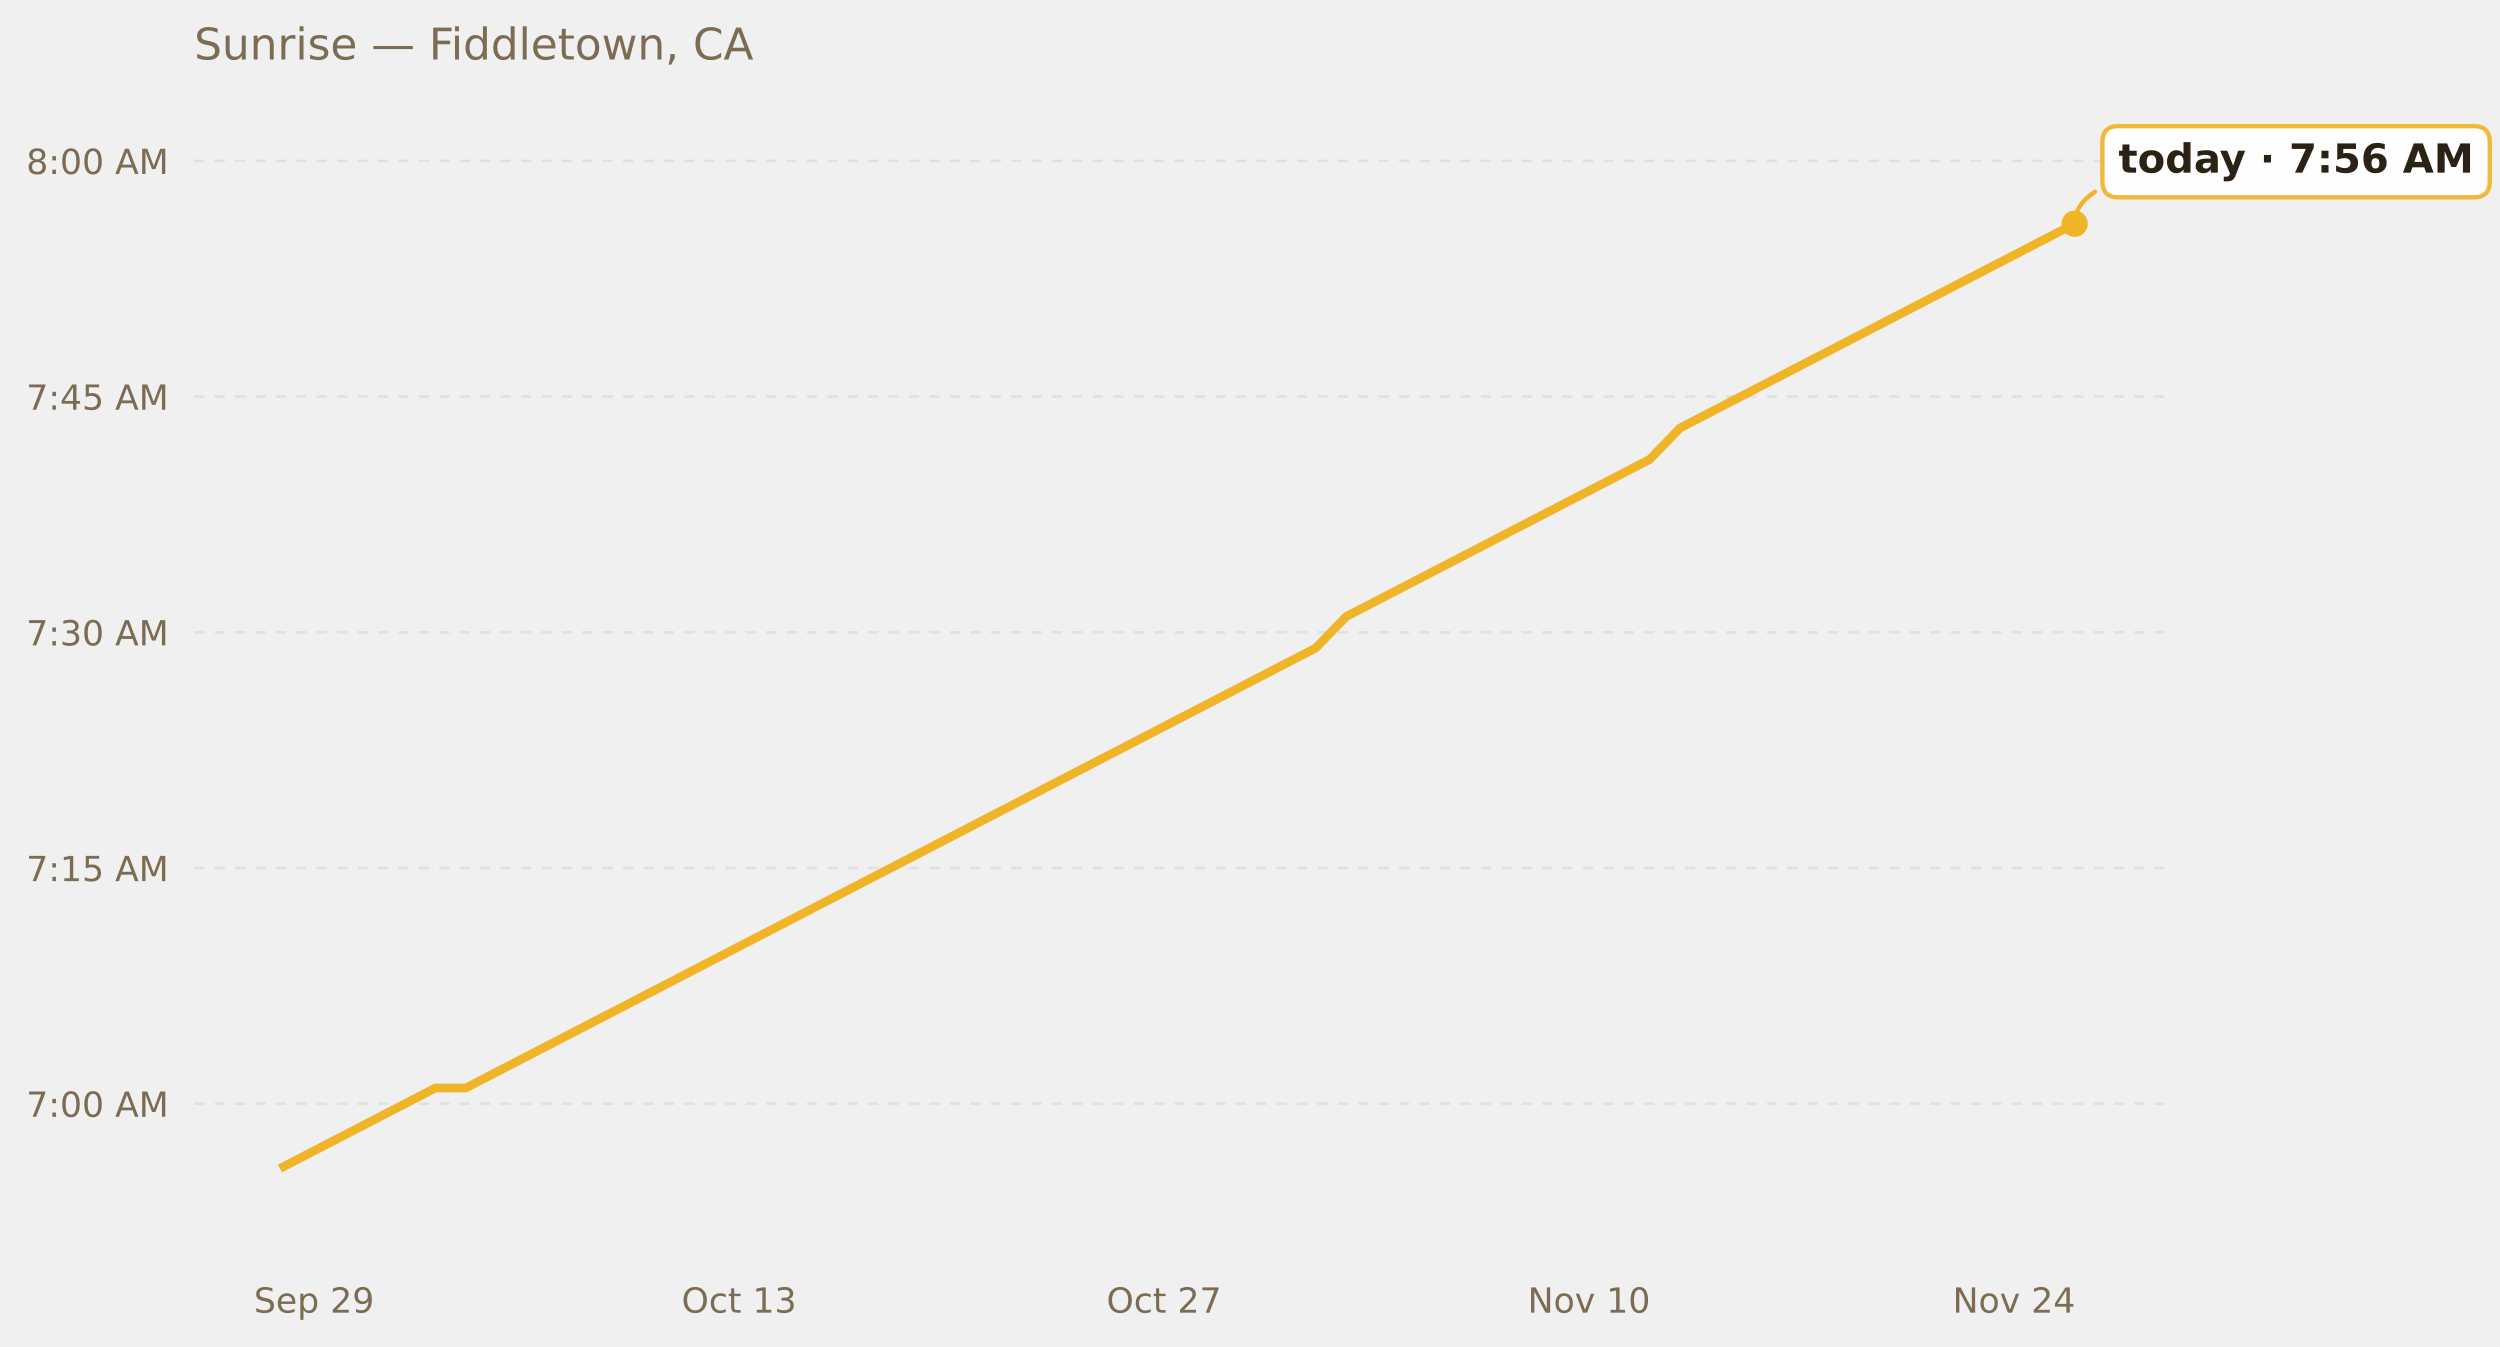
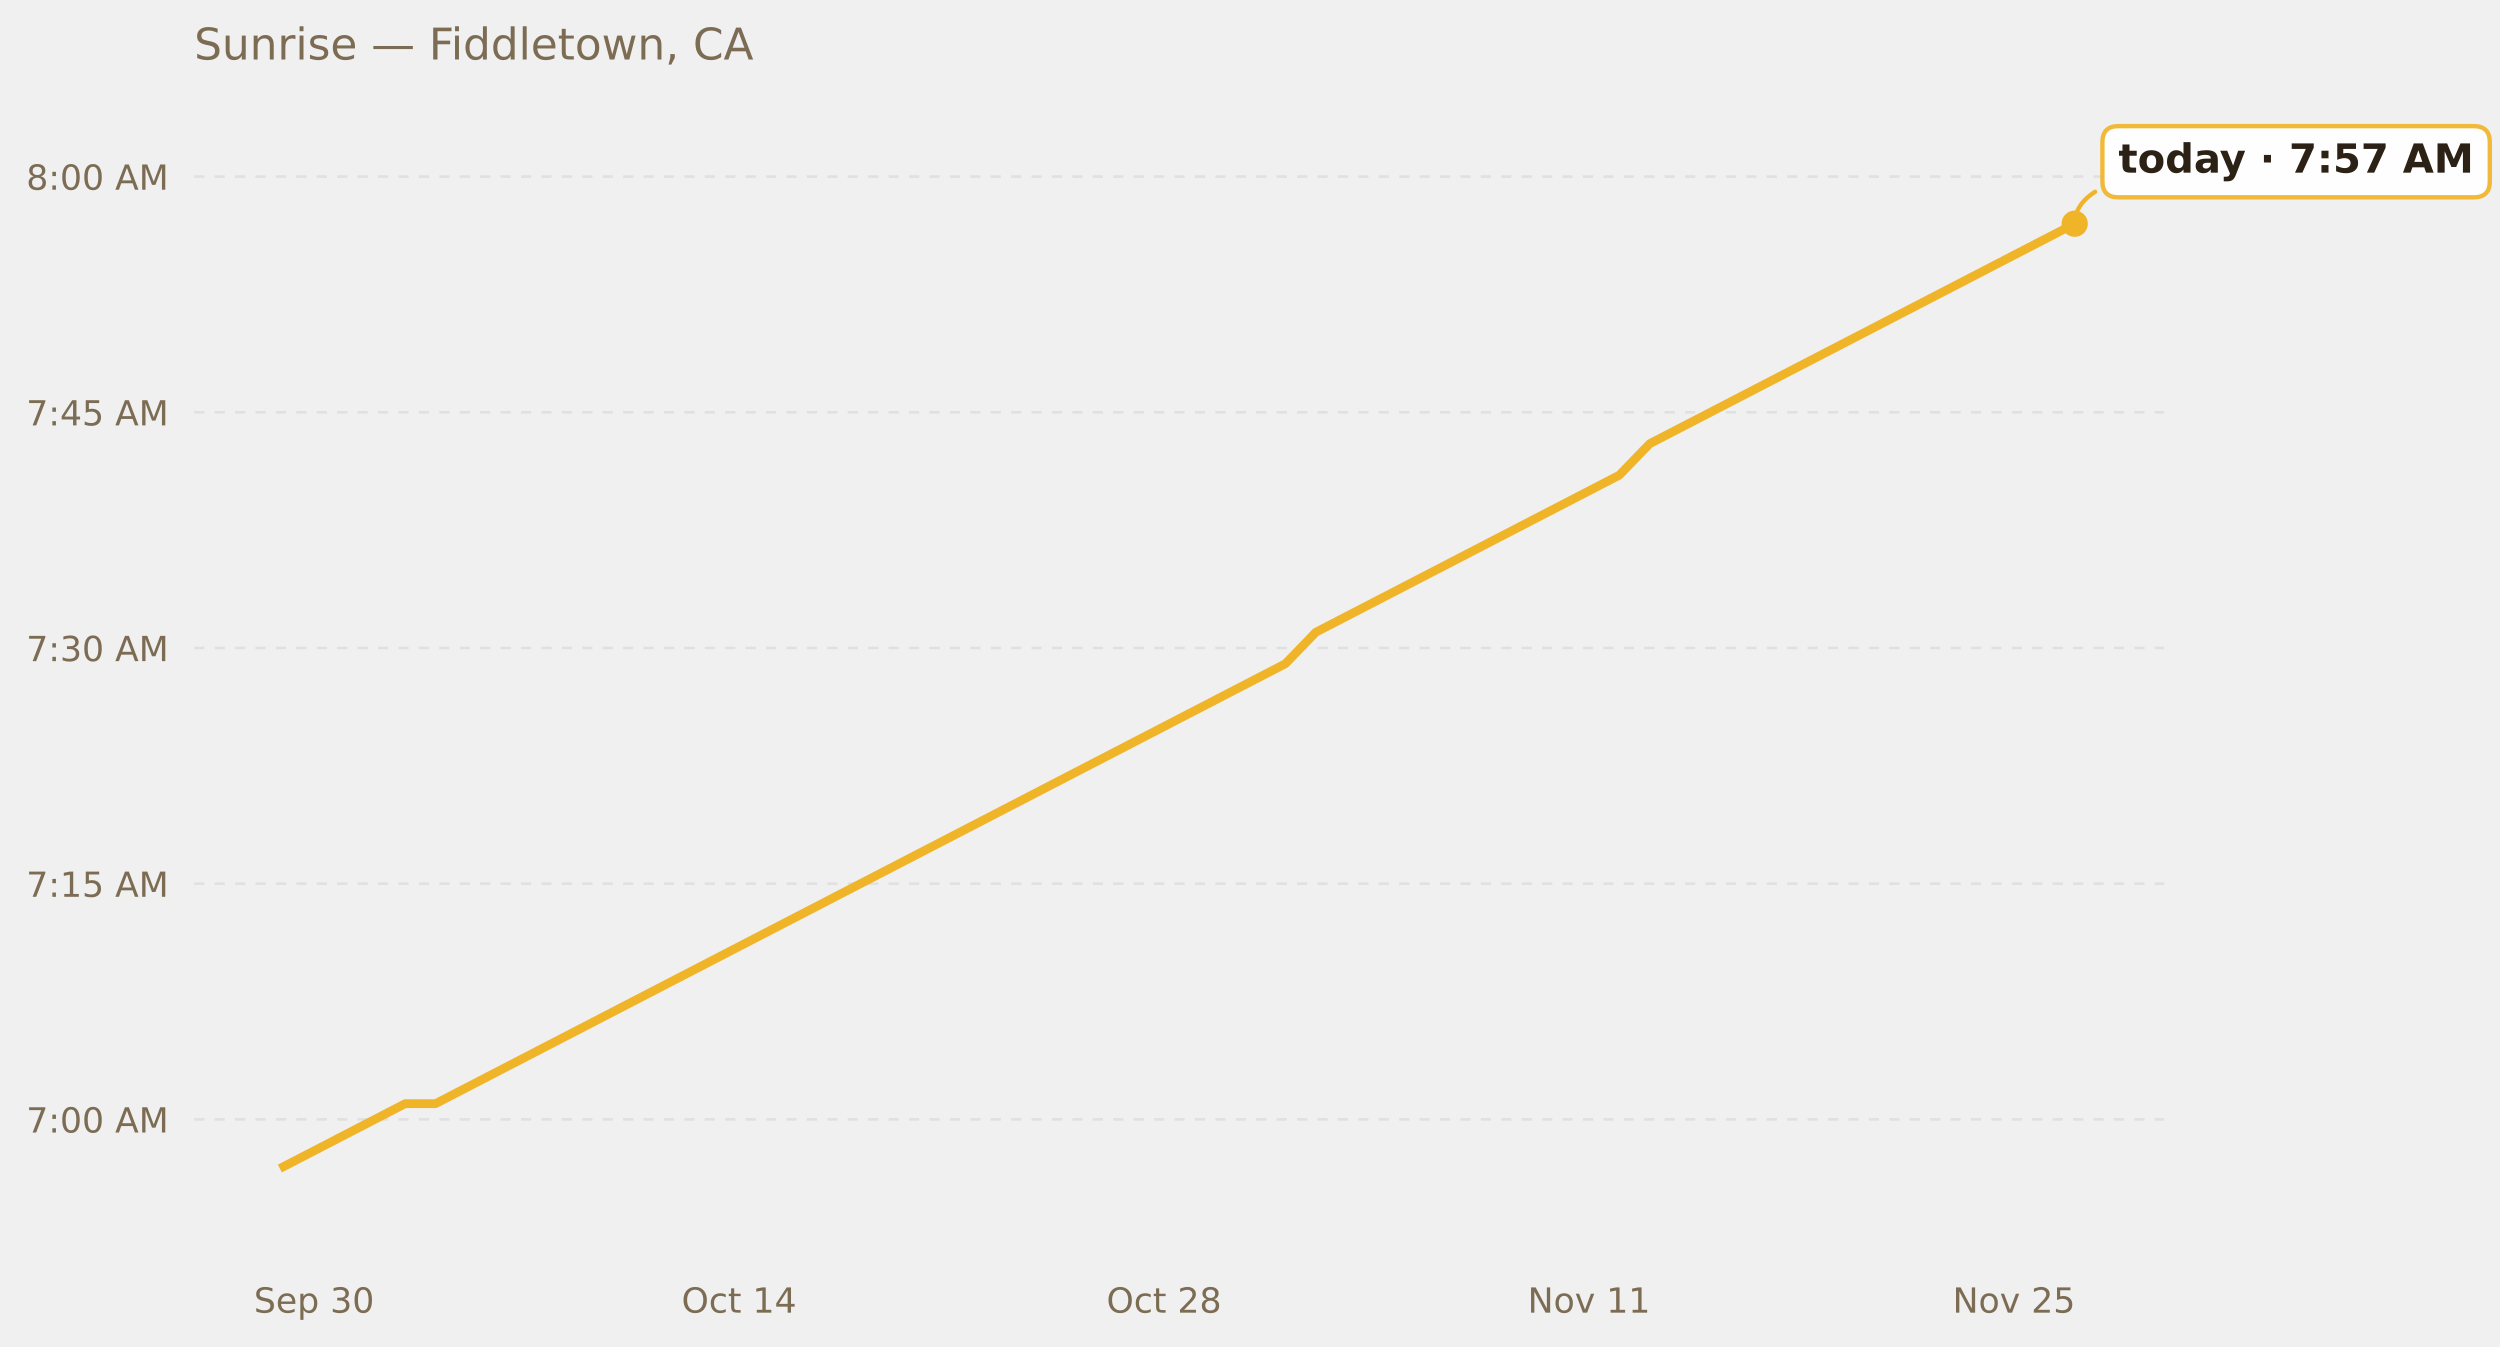
<svg xmlns="http://www.w3.org/2000/svg" xmlns:xlink="http://www.w3.org/1999/xlink" width="685.516pt" height="369.112pt" viewBox="0 0 685.516 369.112" version="1.1">
  <defs>
    <style type="text/css">*{stroke-linejoin: round; stroke-linecap: butt}</style>
  </defs>
  <g id="figure_1">
    <g id="patch_1">
      <path d="M 0 369.112  L 685.516 369.112  L 685.516 0  L 0 0  L 0 369.112  z " style="fill: none; opacity: 0" />
    </g>
    <g id="axes_1">
      <g id="patch_2">
        <path d="M 53.248 345.718  L 593.447 345.718  L 593.447 30.318  L 53.248 30.318  L 53.248 345.718  z " style="fill: none" />
      </g>
      <g id="matplotlib.axis_1">
        <g id="xtick_1">
          <g id="text_1">
            <g style="fill: #7c6c54" transform="translate(69.6183 359.9366) scale(0.095 -0.095)">
              <defs>
                <path id="DejaVuSans-53" d="M 3425 4513  L 3425 3897  Q 3066 4069 2747 4153  Q 2428 4238 2131 4238  Q 1616 4238 1336 4038  Q 1056 3838 1056 3469  Q 1056 3159 1242 3001  Q 1428 2844 1947 2747  L 2328 2669  Q 3034 2534 3370 2195  Q 3706 1856 3706 1288  Q 3706 609 3251 259  Q 2797 -91 1919 -91  Q 1588 -91 1214 -16  Q 841 59 441 206  L 441 856  Q 825 641 1194 531  Q 1563 422 1919 422  Q 2459 422 2753 634  Q 3047 847 3047 1241  Q 3047 1584 2836 1778  Q 2625 1972 2144 2069  L 1759 2144  Q 1053 2284 737 2584  Q 422 2884 422 3419  Q 422 4038 858 4394  Q 1294 4750 2059 4750  Q 2388 4750 2728 4690  Q 3069 4631 3425 4513  z " transform="scale(0.015625)" />
                <path id="DejaVuSans-65" d="M 3597 1894  L 3597 1613  L 953 1613  Q 991 1019 1311 708  Q 1631 397 2203 397  Q 2534 397 2845 478  Q 3156 559 3463 722  L 3463 178  Q 3153 47 2828 -22  Q 2503 -91 2169 -91  Q 1331 -91 842 396  Q 353 884 353 1716  Q 353 2575 817 3079  Q 1281 3584 2069 3584  Q 2775 3584 3186 3129  Q 3597 2675 3597 1894  z M 3022 2063  Q 3016 2534 2758 2815  Q 2500 3097 2075 3097  Q 1594 3097 1305 2825  Q 1016 2553 972 2059  L 3022 2063  z " transform="scale(0.015625)" />
                <path id="DejaVuSans-70" d="M 1159 525  L 1159 -1331  L 581 -1331  L 581 3500  L 1159 3500  L 1159 2969  Q 1341 3281 1617 3432  Q 1894 3584 2278 3584  Q 2916 3584 3314 3078  Q 3713 2572 3713 1747  Q 3713 922 3314 415  Q 2916 -91 2278 -91  Q 1894 -91 1617 61  Q 1341 213 1159 525  z M 3116 1747  Q 3116 2381 2855 2742  Q 2594 3103 2138 3103  Q 1681 3103 1420 2742  Q 1159 2381 1159 1747  Q 1159 1113 1420 752  Q 1681 391 2138 391  Q 2594 391 2855 752  Q 3116 1113 3116 1747  z " transform="scale(0.015625)" />
                <path id="DejaVuSans-20" transform="scale(0.015625)" />
-                 <path id="DejaVuSans-32" d="M 1228 531  L 3431 531  L 3431 0  L 469 0  L 469 531  Q 828 903 1448 1529  Q 2069 2156 2228 2338  Q 2531 2678 2651 2914  Q 2772 3150 2772 3378  Q 2772 3750 2511 3984  Q 2250 4219 1831 4219  Q 1534 4219 1204 4116  Q 875 4013 500 3803  L 500 4441  Q 881 4594 1212 4672  Q 1544 4750 1819 4750  Q 2544 4750 2975 4387  Q 3406 4025 3406 3419  Q 3406 3131 3298 2873  Q 3191 2616 2906 2266  Q 2828 2175 2409 1742  Q 1991 1309 1228 531  z " transform="scale(0.015625)" />
-                 <path id="DejaVuSans-39" d="M 703 97  L 703 672  Q 941 559 1184 500  Q 1428 441 1663 441  Q 2288 441 2617 861  Q 2947 1281 2994 2138  Q 2813 1869 2534 1725  Q 2256 1581 1919 1581  Q 1219 1581 811 2004  Q 403 2428 403 3163  Q 403 3881 828 4315  Q 1253 4750 1959 4750  Q 2769 4750 3195 4129  Q 3622 3509 3622 2328  Q 3622 1225 3098 567  Q 2575 -91 1691 -91  Q 1453 -91 1209 -44  Q 966 3 703 97  z M 1959 2075  Q 2384 2075 2632 2365  Q 2881 2656 2881 3163  Q 2881 3666 2632 3958  Q 2384 4250 1959 4250  Q 1534 4250 1286 3958  Q 1038 3666 1038 3163  Q 1038 2656 1286 2365  Q 1534 2075 1959 2075  z " transform="scale(0.015625)" />
+                 <path id="DejaVuSans-33" d="M 2597 2516  Q 3050 2419 3304 2112  Q 3559 1806 3559 1356  Q 3559 666 3084 287  Q 2609 -91 1734 -91  Q 1441 -91 1130 -33  Q 819 25 488 141  L 488 750  Q 750 597 1062 519  Q 1375 441 1716 441  Q 2309 441 2620 675  Q 2931 909 2931 1356  Q 2931 1769 2642 2001  Q 2353 2234 1838 2234  L 1294 2234  L 1294 2753  L 1863 2753  Q 2328 2753 2575 2939  Q 2822 3125 2822 3475  Q 2822 3834 2567 4026  Q 2313 4219 1838 4219  Q 1578 4219 1281 4162  Q 984 4106 628 3988  L 628 4550  Q 988 4650 1302 4700  Q 1616 4750 1894 4750  Q 2613 4750 3031 4423  Q 3450 4097 3450 3541  Q 3450 3153 3228 2886  Q 3006 2619 2597 2516  z " transform="scale(0.015625)" />
+                 <path id="DejaVuSans-30" d="M 2034 4250  Q 1547 4250 1301 3770  Q 1056 3291 1056 2328  Q 1056 1369 1301 889  Q 1547 409 2034 409  Q 2525 409 2770 889  Q 3016 1369 3016 2328  Q 3016 3291 2770 3770  Q 2525 4250 2034 4250  z M 2034 4750  Q 2819 4750 3233 4129  Q 3647 3509 3647 2328  Q 3647 1150 3233 529  Q 2819 -91 2034 -91  Q 1250 -91 836 529  Q 422 1150 422 2328  Q 422 3509 836 4129  Q 1250 4750 2034 4750  z " transform="scale(0.015625)" />
              </defs>
              <use xlink:href="#DejaVuSans-53" />
              <use xlink:href="#DejaVuSans-65" x="63.477" />
              <use xlink:href="#DejaVuSans-70" x="125" />
              <use xlink:href="#DejaVuSans-20" x="188.477" />
-               <use xlink:href="#DejaVuSans-32" x="220.264" />
-               <use xlink:href="#DejaVuSans-39" x="283.887" />
+               <use xlink:href="#DejaVuSans-33" x="220.264" />
+               <use xlink:href="#DejaVuSans-30" x="283.887" />
            </g>
          </g>
        </g>
        <g id="xtick_2">
          <g id="text_2">
            <g style="fill: #7c6c54" transform="translate(186.8889 359.9366) scale(0.095 -0.095)">
              <defs>
                <path id="DejaVuSans-4f" d="M 2522 4238  Q 1834 4238 1429 3725  Q 1025 3213 1025 2328  Q 1025 1447 1429 934  Q 1834 422 2522 422  Q 3209 422 3611 934  Q 4013 1447 4013 2328  Q 4013 3213 3611 3725  Q 3209 4238 2522 4238  z M 2522 4750  Q 3503 4750 4090 4092  Q 4678 3434 4678 2328  Q 4678 1225 4090 567  Q 3503 -91 2522 -91  Q 1538 -91 948 565  Q 359 1222 359 2328  Q 359 3434 948 4092  Q 1538 4750 2522 4750  z " transform="scale(0.015625)" />
                <path id="DejaVuSans-63" d="M 3122 3366  L 3122 2828  Q 2878 2963 2633 3030  Q 2388 3097 2138 3097  Q 1578 3097 1268 2742  Q 959 2388 959 1747  Q 959 1106 1268 751  Q 1578 397 2138 397  Q 2388 397 2633 464  Q 2878 531 3122 666  L 3122 134  Q 2881 22 2623 -34  Q 2366 -91 2075 -91  Q 1284 -91 818 406  Q 353 903 353 1747  Q 353 2603 823 3093  Q 1294 3584 2113 3584  Q 2378 3584 2631 3529  Q 2884 3475 3122 3366  z " transform="scale(0.015625)" />
                <path id="DejaVuSans-74" d="M 1172 4494  L 1172 3500  L 2356 3500  L 2356 3053  L 1172 3053  L 1172 1153  Q 1172 725 1289 603  Q 1406 481 1766 481  L 2356 481  L 2356 0  L 1766 0  Q 1100 0 847 248  Q 594 497 594 1153  L 594 3053  L 172 3053  L 172 3500  L 594 3500  L 594 4494  L 1172 4494  z " transform="scale(0.015625)" />
                <path id="DejaVuSans-31" d="M 794 531  L 1825 531  L 1825 4091  L 703 3866  L 703 4441  L 1819 4666  L 2450 4666  L 2450 531  L 3481 531  L 3481 0  L 794 0  L 794 531  z " transform="scale(0.015625)" />
-                 <path id="DejaVuSans-33" d="M 2597 2516  Q 3050 2419 3304 2112  Q 3559 1806 3559 1356  Q 3559 666 3084 287  Q 2609 -91 1734 -91  Q 1441 -91 1130 -33  Q 819 25 488 141  L 488 750  Q 750 597 1062 519  Q 1375 441 1716 441  Q 2309 441 2620 675  Q 2931 909 2931 1356  Q 2931 1769 2642 2001  Q 2353 2234 1838 2234  L 1294 2234  L 1294 2753  L 1863 2753  Q 2328 2753 2575 2939  Q 2822 3125 2822 3475  Q 2822 3834 2567 4026  Q 2313 4219 1838 4219  Q 1578 4219 1281 4162  Q 984 4106 628 3988  L 628 4550  Q 988 4650 1302 4700  Q 1616 4750 1894 4750  Q 2613 4750 3031 4423  Q 3450 4097 3450 3541  Q 3450 3153 3228 2886  Q 3006 2619 2597 2516  z " transform="scale(0.015625)" />
+                 <path id="DejaVuSans-34" d="M 2419 4116  L 825 1625  L 2419 1625  L 2419 4116  z M 2253 4666  L 3047 4666  L 3047 1625  L 3713 1625  L 3713 1100  L 3047 1100  L 3047 0  L 2419 0  L 2419 1100  L 313 1100  L 313 1709  L 2253 4666  z " transform="scale(0.015625)" />
              </defs>
              <use xlink:href="#DejaVuSans-4f" />
              <use xlink:href="#DejaVuSans-63" x="78.711" />
              <use xlink:href="#DejaVuSans-74" x="133.691" />
              <use xlink:href="#DejaVuSans-20" x="172.9" />
              <use xlink:href="#DejaVuSans-31" x="204.688" />
-               <use xlink:href="#DejaVuSans-33" x="268.311" />
+               <use xlink:href="#DejaVuSans-34" x="268.311" />
            </g>
          </g>
        </g>
        <g id="xtick_3">
          <g id="text_3">
            <g style="fill: #7c6c54" transform="translate(303.4187 359.9366) scale(0.095 -0.095)">
              <defs>
-                 <path id="DejaVuSans-37" d="M 525 4666  L 3525 4666  L 3525 4397  L 1831 0  L 1172 0  L 2766 4134  L 525 4134  L 525 4666  z " transform="scale(0.015625)" />
+                 <path id="DejaVuSans-32" d="M 1228 531  L 3431 531  L 3431 0  L 469 0  L 469 531  Q 828 903 1448 1529  Q 2069 2156 2228 2338  Q 2531 2678 2651 2914  Q 2772 3150 2772 3378  Q 2772 3750 2511 3984  Q 2250 4219 1831 4219  Q 1534 4219 1204 4116  Q 875 4013 500 3803  L 500 4441  Q 881 4594 1212 4672  Q 1544 4750 1819 4750  Q 2544 4750 2975 4387  Q 3406 4025 3406 3419  Q 3406 3131 3298 2873  Q 3191 2616 2906 2266  Q 2828 2175 2409 1742  Q 1991 1309 1228 531  z " transform="scale(0.015625)" />
+                 <path id="DejaVuSans-38" d="M 2034 2216  Q 1584 2216 1326 1975  Q 1069 1734 1069 1313  Q 1069 891 1326 650  Q 1584 409 2034 409  Q 2484 409 2743 651  Q 3003 894 3003 1313  Q 3003 1734 2745 1975  Q 2488 2216 2034 2216  z M 1403 2484  Q 997 2584 770 2862  Q 544 3141 544 3541  Q 544 4100 942 4425  Q 1341 4750 2034 4750  Q 2731 4750 3128 4425  Q 3525 4100 3525 3541  Q 3525 3141 3298 2862  Q 3072 2584 2669 2484  Q 3125 2378 3379 2068  Q 3634 1759 3634 1313  Q 3634 634 3220 271  Q 2806 -91 2034 -91  Q 1263 -91 848 271  Q 434 634 434 1313  Q 434 1759 690 2068  Q 947 2378 1403 2484  z M 1172 3481  Q 1172 3119 1398 2916  Q 1625 2713 2034 2713  Q 2441 2713 2670 2916  Q 2900 3119 2900 3481  Q 2900 3844 2670 4047  Q 2441 4250 2034 4250  Q 1625 4250 1398 4047  Q 1172 3844 1172 3481  z " transform="scale(0.015625)" />
              </defs>
              <use xlink:href="#DejaVuSans-4f" />
              <use xlink:href="#DejaVuSans-63" x="78.711" />
              <use xlink:href="#DejaVuSans-74" x="133.691" />
              <use xlink:href="#DejaVuSans-20" x="172.9" />
              <use xlink:href="#DejaVuSans-32" x="204.688" />
-               <use xlink:href="#DejaVuSans-37" x="268.311" />
+               <use xlink:href="#DejaVuSans-38" x="268.311" />
            </g>
          </g>
        </g>
        <g id="xtick_4">
          <g id="text_4">
            <g style="fill: #7c6c54" transform="translate(418.8902 359.9366) scale(0.095 -0.095)">
              <defs>
                <path id="DejaVuSans-4e" d="M 628 4666  L 1478 4666  L 3547 763  L 3547 4666  L 4159 4666  L 4159 0  L 3309 0  L 1241 3903  L 1241 0  L 628 0  L 628 4666  z " transform="scale(0.015625)" />
                <path id="DejaVuSans-6f" d="M 1959 3097  Q 1497 3097 1228 2736  Q 959 2375 959 1747  Q 959 1119 1226 758  Q 1494 397 1959 397  Q 2419 397 2687 759  Q 2956 1122 2956 1747  Q 2956 2369 2687 2733  Q 2419 3097 1959 3097  z M 1959 3584  Q 2709 3584 3137 3096  Q 3566 2609 3566 1747  Q 3566 888 3137 398  Q 2709 -91 1959 -91  Q 1206 -91 779 398  Q 353 888 353 1747  Q 353 2609 779 3096  Q 1206 3584 1959 3584  z " transform="scale(0.015625)" />
                <path id="DejaVuSans-76" d="M 191 3500  L 800 3500  L 1894 563  L 2988 3500  L 3597 3500  L 2284 0  L 1503 0  L 191 3500  z " transform="scale(0.015625)" />
-                 <path id="DejaVuSans-30" d="M 2034 4250  Q 1547 4250 1301 3770  Q 1056 3291 1056 2328  Q 1056 1369 1301 889  Q 1547 409 2034 409  Q 2525 409 2770 889  Q 3016 1369 3016 2328  Q 3016 3291 2770 3770  Q 2525 4250 2034 4250  z M 2034 4750  Q 2819 4750 3233 4129  Q 3647 3509 3647 2328  Q 3647 1150 3233 529  Q 2819 -91 2034 -91  Q 1250 -91 836 529  Q 422 1150 422 2328  Q 422 3509 836 4129  Q 1250 4750 2034 4750  z " transform="scale(0.015625)" />
              </defs>
              <use xlink:href="#DejaVuSans-4e" />
              <use xlink:href="#DejaVuSans-6f" x="74.805" />
              <use xlink:href="#DejaVuSans-76" x="135.986" />
              <use xlink:href="#DejaVuSans-20" x="195.166" />
              <use xlink:href="#DejaVuSans-31" x="226.953" />
-               <use xlink:href="#DejaVuSans-30" x="290.576" />
+               <use xlink:href="#DejaVuSans-31" x="290.576" />
            </g>
          </g>
        </g>
        <g id="xtick_5">
          <g id="text_5">
            <g style="fill: #7c6c54" transform="translate(535.42 359.9366) scale(0.095 -0.095)">
              <defs>
-                 <path id="DejaVuSans-34" d="M 2419 4116  L 825 1625  L 2419 1625  L 2419 4116  z M 2253 4666  L 3047 4666  L 3047 1625  L 3713 1625  L 3713 1100  L 3047 1100  L 3047 0  L 2419 0  L 2419 1100  L 313 1100  L 313 1709  L 2253 4666  z " transform="scale(0.015625)" />
+                 <path id="DejaVuSans-35" d="M 691 4666  L 3169 4666  L 3169 4134  L 1269 4134  L 1269 2991  Q 1406 3038 1543 3061  Q 1681 3084 1819 3084  Q 2600 3084 3056 2656  Q 3513 2228 3513 1497  Q 3513 744 3044 326  Q 2575 -91 1722 -91  Q 1428 -91 1123 -41  Q 819 9 494 109  L 494 744  Q 775 591 1075 516  Q 1375 441 1709 441  Q 2250 441 2565 725  Q 2881 1009 2881 1497  Q 2881 1984 2565 2268  Q 2250 2553 1709 2553  Q 1456 2553 1204 2497  Q 953 2441 691 2322  L 691 4666  z " transform="scale(0.015625)" />
              </defs>
              <use xlink:href="#DejaVuSans-4e" />
              <use xlink:href="#DejaVuSans-6f" x="74.805" />
              <use xlink:href="#DejaVuSans-76" x="135.986" />
              <use xlink:href="#DejaVuSans-20" x="195.166" />
              <use xlink:href="#DejaVuSans-32" x="226.953" />
-               <use xlink:href="#DejaVuSans-34" x="290.576" />
+               <use xlink:href="#DejaVuSans-35" x="290.576" />
            </g>
          </g>
        </g>
      </g>
      <g id="matplotlib.axis_2">
        <g id="ytick_1">
          <g id="line2d_1">
-             <path d="M 53.248 302.631  L 593.447 302.631  " clip-path="url(#pe9984f6511)" style="fill: none; stroke-dasharray: 2.8,2.8; stroke-dashoffset: 0; stroke: #e0e0e0; stroke-width: 0.7" />
+             <path d="M 53.248 306.939  L 593.447 306.939  " clip-path="url(#p247811771b)" style="fill: none; stroke-dasharray: 2.8,2.8; stroke-dashoffset: 0; stroke: #e0e0e0; stroke-width: 0.7" />
          </g>
          <g id="text_6">
-             <g style="fill: #7c6c54" transform="translate(7.2 306.24) scale(0.095 -0.095)">
-               <defs>
+             <g style="fill: #7c6c54" transform="translate(7.2 310.5487) scale(0.095 -0.095)">
+               <defs>
+                 <path id="DejaVuSans-37" d="M 525 4666  L 3525 4666  L 3525 4397  L 1831 0  L 1172 0  L 2766 4134  L 525 4134  L 525 4666  z " transform="scale(0.015625)" />
                <path id="DejaVuSans-3a" d="M 750 794  L 1409 794  L 1409 0  L 750 0  L 750 794  z M 750 3309  L 1409 3309  L 1409 2516  L 750 2516  L 750 3309  z " transform="scale(0.015625)" />
                <path id="DejaVuSans-41" d="M 2188 4044  L 1331 1722  L 3047 1722  L 2188 4044  z M 1831 4666  L 2547 4666  L 4325 0  L 3669 0  L 3244 1197  L 1141 1197  L 716 0  L 50 0  L 1831 4666  z " transform="scale(0.015625)" />
                <path id="DejaVuSans-4d" d="M 628 4666  L 1569 4666  L 2759 1491  L 3956 4666  L 4897 4666  L 4897 0  L 4281 0  L 4281 4097  L 3078 897  L 2444 897  L 1241 4097  L 1241 0  L 628 0  L 628 4666  z " transform="scale(0.015625)" />
              </defs>
              <use xlink:href="#DejaVuSans-37" />
              <use xlink:href="#DejaVuSans-3a" x="63.623" />
              <use xlink:href="#DejaVuSans-30" x="97.314" />
              <use xlink:href="#DejaVuSans-30" x="160.938" />
              <use xlink:href="#DejaVuSans-20" x="224.561" />
              <use xlink:href="#DejaVuSans-41" x="256.348" />
              <use xlink:href="#DejaVuSans-4d" x="324.756" />
            </g>
          </g>
        </g>
        <g id="ytick_2">
          <g id="line2d_2">
-             <path d="M 53.248 238  L 593.447 238  " clip-path="url(#pe9984f6511)" style="fill: none; stroke-dasharray: 2.8,2.8; stroke-dashoffset: 0; stroke: #e0e0e0; stroke-width: 0.7" />
+             <path d="M 53.248 242.308  L 593.447 242.308  " clip-path="url(#p247811771b)" style="fill: none; stroke-dasharray: 2.8,2.8; stroke-dashoffset: 0; stroke: #e0e0e0; stroke-width: 0.7" />
          </g>
          <g id="text_7">
-             <g style="fill: #7c6c54" transform="translate(7.2 241.6088) scale(0.095 -0.095)">
-               <defs>
-                 <path id="DejaVuSans-35" d="M 691 4666  L 3169 4666  L 3169 4134  L 1269 4134  L 1269 2991  Q 1406 3038 1543 3061  Q 1681 3084 1819 3084  Q 2600 3084 3056 2656  Q 3513 2228 3513 1497  Q 3513 744 3044 326  Q 2575 -91 1722 -91  Q 1428 -91 1123 -41  Q 819 9 494 109  L 494 744  Q 775 591 1075 516  Q 1375 441 1709 441  Q 2250 441 2565 725  Q 2881 1009 2881 1497  Q 2881 1984 2565 2268  Q 2250 2553 1709 2553  Q 1456 2553 1204 2497  Q 953 2441 691 2322  L 691 4666  z " transform="scale(0.015625)" />
-               </defs>
+             <g style="fill: #7c6c54" transform="translate(7.2 245.9175) scale(0.095 -0.095)">
              <use xlink:href="#DejaVuSans-37" />
              <use xlink:href="#DejaVuSans-3a" x="63.623" />
              <use xlink:href="#DejaVuSans-31" x="97.314" />
              <use xlink:href="#DejaVuSans-35" x="160.938" />
              <use xlink:href="#DejaVuSans-20" x="224.561" />
              <use xlink:href="#DejaVuSans-41" x="256.348" />
              <use xlink:href="#DejaVuSans-4d" x="324.756" />
            </g>
          </g>
        </g>
        <g id="ytick_3">
          <g id="line2d_3">
-             <path d="M 53.248 173.368  L 593.447 173.368  " clip-path="url(#pe9984f6511)" style="fill: none; stroke-dasharray: 2.8,2.8; stroke-dashoffset: 0; stroke: #e0e0e0; stroke-width: 0.7" />
+             <path d="M 53.248 177.677  L 593.447 177.677  " clip-path="url(#p247811771b)" style="fill: none; stroke-dasharray: 2.8,2.8; stroke-dashoffset: 0; stroke: #e0e0e0; stroke-width: 0.7" />
          </g>
          <g id="text_8">
-             <g style="fill: #7c6c54" transform="translate(7.2 176.9777) scale(0.095 -0.095)">
+             <g style="fill: #7c6c54" transform="translate(7.2 181.2864) scale(0.095 -0.095)">
              <use xlink:href="#DejaVuSans-37" />
              <use xlink:href="#DejaVuSans-3a" x="63.623" />
              <use xlink:href="#DejaVuSans-33" x="97.314" />
              <use xlink:href="#DejaVuSans-30" x="160.938" />
              <use xlink:href="#DejaVuSans-20" x="224.561" />
              <use xlink:href="#DejaVuSans-41" x="256.348" />
              <use xlink:href="#DejaVuSans-4d" x="324.756" />
            </g>
          </g>
        </g>
        <g id="ytick_4">
          <g id="line2d_4">
-             <path d="M 53.248 108.737  L 593.447 108.737  " clip-path="url(#pe9984f6511)" style="fill: none; stroke-dasharray: 2.8,2.8; stroke-dashoffset: 0; stroke: #e0e0e0; stroke-width: 0.7" />
+             <path d="M 53.248 113.046  L 593.447 113.046  " clip-path="url(#p247811771b)" style="fill: none; stroke-dasharray: 2.8,2.8; stroke-dashoffset: 0; stroke: #e0e0e0; stroke-width: 0.7" />
          </g>
          <g id="text_9">
-             <g style="fill: #7c6c54" transform="translate(7.2 112.3465) scale(0.095 -0.095)">
+             <g style="fill: #7c6c54" transform="translate(7.2 116.6553) scale(0.095 -0.095)">
              <use xlink:href="#DejaVuSans-37" />
              <use xlink:href="#DejaVuSans-3a" x="63.623" />
              <use xlink:href="#DejaVuSans-34" x="97.314" />
              <use xlink:href="#DejaVuSans-35" x="160.938" />
              <use xlink:href="#DejaVuSans-20" x="224.561" />
              <use xlink:href="#DejaVuSans-41" x="256.348" />
              <use xlink:href="#DejaVuSans-4d" x="324.756" />
            </g>
          </g>
        </g>
        <g id="ytick_5">
          <g id="line2d_5">
-             <path d="M 53.248 44.106  L 593.447 44.106  " clip-path="url(#pe9984f6511)" style="fill: none; stroke-dasharray: 2.8,2.8; stroke-dashoffset: 0; stroke: #e0e0e0; stroke-width: 0.7" />
+             <path d="M 53.248 48.415  L 593.447 48.415  " clip-path="url(#p247811771b)" style="fill: none; stroke-dasharray: 2.8,2.8; stroke-dashoffset: 0; stroke: #e0e0e0; stroke-width: 0.7" />
          </g>
          <g id="text_10">
-             <g style="fill: #7c6c54" transform="translate(7.2 47.71536) scale(0.095 -0.095)">
-               <defs>
-                 <path id="DejaVuSans-38" d="M 2034 2216  Q 1584 2216 1326 1975  Q 1069 1734 1069 1313  Q 1069 891 1326 650  Q 1584 409 2034 409  Q 2484 409 2743 651  Q 3003 894 3003 1313  Q 3003 1734 2745 1975  Q 2488 2216 2034 2216  z M 1403 2484  Q 997 2584 770 2862  Q 544 3141 544 3541  Q 544 4100 942 4425  Q 1341 4750 2034 4750  Q 2731 4750 3128 4425  Q 3525 4100 3525 3541  Q 3525 3141 3298 2862  Q 3072 2584 2669 2484  Q 3125 2378 3379 2068  Q 3634 1759 3634 1313  Q 3634 634 3220 271  Q 2806 -91 2034 -91  Q 1263 -91 848 271  Q 434 634 434 1313  Q 434 1759 690 2068  Q 947 2378 1403 2484  z M 1172 3481  Q 1172 3119 1398 2916  Q 1625 2713 2034 2713  Q 2441 2713 2670 2916  Q 2900 3119 2900 3481  Q 2900 3844 2670 4047  Q 2441 4250 2034 4250  Q 1625 4250 1398 4047  Q 1172 3844 1172 3481  z " transform="scale(0.015625)" />
-               </defs>
+             <g style="fill: #7c6c54" transform="translate(7.2 52.0241) scale(0.095 -0.095)">
              <use xlink:href="#DejaVuSans-38" />
              <use xlink:href="#DejaVuSans-3a" x="63.623" />
              <use xlink:href="#DejaVuSans-30" x="97.314" />
              <use xlink:href="#DejaVuSans-30" x="160.938" />
              <use xlink:href="#DejaVuSans-20" x="224.561" />
              <use xlink:href="#DejaVuSans-41" x="256.348" />
              <use xlink:href="#DejaVuSans-4d" x="324.756" />
            </g>
          </g>
        </g>
      </g>
      <g id="line2d_6">
-         <path d="M 77.802 319.866  L 86.126 315.557  L 94.45 311.248  L 102.773 306.939  L 111.097 302.631  L 119.42 298.322  L 127.744 298.322  L 136.067 294.013  L 144.391 289.704  L 152.715 285.396  L 161.038 281.087  L 169.362 276.778  L 177.685 272.469  L 186.009 268.161  L 194.332 263.852  L 202.656 259.543  L 210.979 255.235  L 219.303 250.926  L 227.627 246.617  L 235.95 242.308  L 244.274 238  L 252.597 233.691  L 260.921 229.382  L 269.244 225.073  L 277.568 220.765  L 285.891 216.456  L 294.215 212.147  L 302.539 207.838  L 310.862 203.53  L 319.186 199.221  L 327.509 194.912  L 335.833 190.603  L 344.156 186.295  L 352.48 181.986  L 360.804 177.677  L 369.127 169.06  L 377.451 164.751  L 385.774 160.442  L 394.098 156.133  L 402.421 151.825  L 410.745 147.516  L 419.068 143.207  L 427.392 138.898  L 435.716 134.59  L 444.039 130.281  L 452.363 125.972  L 460.686 117.355  L 469.01 113.046  L 477.333 108.737  L 485.657 104.429  L 493.981 100.12  L 502.304 95.811  L 510.628 91.502  L 518.951 87.194  L 527.275 82.885  L 535.598 78.576  L 543.922 74.267  L 552.245 69.959  L 560.569 65.65  L 568.893 61.341  " clip-path="url(#pe9984f6511)" style="fill: none; stroke: #f0b429; stroke-width: 2.4; stroke-linecap: square" />
+         <path d="M 77.802 319.866  L 86.126 315.557  L 94.45 311.248  L 102.773 306.939  L 111.097 302.631  L 119.42 302.631  L 127.744 298.322  L 136.067 294.013  L 144.391 289.704  L 152.715 285.396  L 161.038 281.087  L 169.362 276.778  L 177.685 272.469  L 186.009 268.161  L 194.332 263.852  L 202.656 259.543  L 210.979 255.235  L 219.303 250.926  L 227.627 246.617  L 235.95 242.308  L 244.274 238  L 252.597 233.691  L 260.921 229.382  L 269.244 225.073  L 277.568 220.765  L 285.891 216.456  L 294.215 212.147  L 302.539 207.838  L 310.862 203.53  L 319.186 199.221  L 327.509 194.912  L 335.833 190.603  L 344.156 186.295  L 352.48 181.986  L 360.804 173.368  L 369.127 169.06  L 377.451 164.751  L 385.774 160.442  L 394.098 156.133  L 402.421 151.825  L 410.745 147.516  L 419.068 143.207  L 427.392 138.898  L 435.716 134.59  L 444.039 130.281  L 452.363 121.663  L 460.686 117.355  L 469.01 113.046  L 477.333 108.737  L 485.657 104.429  L 493.981 100.12  L 502.304 95.811  L 510.628 91.502  L 518.951 87.194  L 527.275 82.885  L 535.598 78.576  L 543.922 74.267  L 552.245 69.959  L 560.569 65.65  L 568.893 61.341  " clip-path="url(#p247811771b)" style="fill: none; stroke: #f0b429; stroke-width: 2.4; stroke-linecap: square" />
      </g>
      <g id="patch_3">
        <path d="M 574.481 52.594  Q 570.003 55.472 569.113 59.354  " style="fill: none; stroke: #f0b429; stroke-width: 1.2; stroke-linecap: round" />
      </g>
      <g id="text_11">
        <g id="patch_4">
          <path d="M 580.893 54.115  L 678.316 54.115  Q 682.716 54.115 682.716 49.715  L 682.716 38.983  Q 682.716 34.583 678.316 34.583  L 580.893 34.583  Q 576.493 34.583 576.493 38.983  L 576.493 49.715  Q 576.493 54.115 580.893 54.115  z " style="fill: #ffffff; opacity: 0.92; stroke: #f0b429; stroke-width: 1.2; stroke-linejoin: miter" />
        </g>
        <g style="fill: #2c2115" transform="translate(580.8926 47.34108) scale(0.11 -0.11)">
          <defs>
            <path id="DejaVuSans-Bold-74" d="M 1759 4494  L 1759 3500  L 2913 3500  L 2913 2700  L 1759 2700  L 1759 1216  Q 1759 972 1856 886  Q 1953 800 2241 800  L 2816 800  L 2816 0  L 1856 0  Q 1194 0 917 276  Q 641 553 641 1216  L 641 2700  L 84 2700  L 84 3500  L 641 3500  L 641 4494  L 1759 4494  z " transform="scale(0.015625)" />
            <path id="DejaVuSans-Bold-6f" d="M 2203 2784  Q 1831 2784 1636 2517  Q 1441 2250 1441 1747  Q 1441 1244 1636 976  Q 1831 709 2203 709  Q 2569 709 2762 976  Q 2956 1244 2956 1747  Q 2956 2250 2762 2517  Q 2569 2784 2203 2784  z M 2203 3584  Q 3106 3584 3614 3096  Q 4122 2609 4122 1747  Q 4122 884 3614 396  Q 3106 -91 2203 -91  Q 1297 -91 786 396  Q 275 884 275 1747  Q 275 2609 786 3096  Q 1297 3584 2203 3584  z " transform="scale(0.015625)" />
            <path id="DejaVuSans-Bold-64" d="M 2919 2988  L 2919 4863  L 4044 4863  L 4044 0  L 2919 0  L 2919 506  Q 2688 197 2409 53  Q 2131 -91 1766 -91  Q 1119 -91 703 423  Q 288 938 288 1747  Q 288 2556 703 3070  Q 1119 3584 1766 3584  Q 2128 3584 2408 3439  Q 2688 3294 2919 2988  z M 2181 722  Q 2541 722 2730 984  Q 2919 1247 2919 1747  Q 2919 2247 2730 2509  Q 2541 2772 2181 2772  Q 1825 2772 1636 2509  Q 1447 2247 1447 1747  Q 1447 1247 1636 984  Q 1825 722 2181 722  z " transform="scale(0.015625)" />
            <path id="DejaVuSans-Bold-61" d="M 2106 1575  Q 1756 1575 1579 1456  Q 1403 1338 1403 1106  Q 1403 894 1545 773  Q 1688 653 1941 653  Q 2256 653 2472 879  Q 2688 1106 2688 1447  L 2688 1575  L 2106 1575  z M 3816 1997  L 3816 0  L 2688 0  L 2688 519  Q 2463 200 2181 54  Q 1900 -91 1497 -91  Q 953 -91 614 226  Q 275 544 275 1050  Q 275 1666 698 1953  Q 1122 2241 2028 2241  L 2688 2241  L 2688 2328  Q 2688 2594 2478 2717  Q 2269 2841 1825 2841  Q 1466 2841 1156 2769  Q 847 2697 581 2553  L 581 3406  Q 941 3494 1303 3539  Q 1666 3584 2028 3584  Q 2975 3584 3395 3211  Q 3816 2838 3816 1997  z " transform="scale(0.015625)" />
            <path id="DejaVuSans-Bold-79" d="M 78 3500  L 1197 3500  L 2138 1125  L 2938 3500  L 4056 3500  L 2584 -331  Q 2363 -916 2067 -1148  Q 1772 -1381 1288 -1381  L 641 -1381  L 641 -647  L 991 -647  Q 1275 -647 1404 -556  Q 1534 -466 1606 -231  L 1638 -134  L 78 3500  z " transform="scale(0.015625)" />
            <path id="DejaVuSans-Bold-20" transform="scale(0.015625)" />
            <path id="DejaVuSans-Bold-b7" d="M 653 2828  L 1778 2828  L 1778 1619  L 653 1619  L 653 2828  z " transform="scale(0.015625)" />
            <path id="DejaVuSans-Bold-37" d="M 428 4666  L 3944 4666  L 3944 3988  L 2125 0  L 953 0  L 2675 3781  L 428 3781  L 428 4666  z " transform="scale(0.015625)" />
            <path id="DejaVuSans-Bold-3a" d="M 716 3500  L 1844 3500  L 1844 2291  L 716 2291  L 716 3500  z M 716 1209  L 1844 1209  L 1844 0  L 716 0  L 716 1209  z " transform="scale(0.015625)" />
            <path id="DejaVuSans-Bold-35" d="M 678 4666  L 3669 4666  L 3669 3781  L 1638 3781  L 1638 3059  Q 1775 3097 1914 3117  Q 2053 3138 2203 3138  Q 3056 3138 3531 2711  Q 4006 2284 4006 1522  Q 4006 766 3489 337  Q 2972 -91 2053 -91  Q 1656 -91 1267 -14  Q 878 63 494 219  L 494 1166  Q 875 947 1217 837  Q 1559 728 1863 728  Q 2300 728 2551 942  Q 2803 1156 2803 1522  Q 2803 1891 2551 2103  Q 2300 2316 1863 2316  Q 1603 2316 1309 2248  Q 1016 2181 678 2041  L 678 4666  z " transform="scale(0.015625)" />
-             <path id="DejaVuSans-Bold-36" d="M 2316 2303  Q 2000 2303 1842 2098  Q 1684 1894 1684 1484  Q 1684 1075 1842 870  Q 2000 666 2316 666  Q 2634 666 2792 870  Q 2950 1075 2950 1484  Q 2950 1894 2792 2098  Q 2634 2303 2316 2303  z M 3803 4544  L 3803 3681  Q 3506 3822 3243 3889  Q 2981 3956 2731 3956  Q 2194 3956 1894 3657  Q 1594 3359 1544 2772  Q 1750 2925 1990 3001  Q 2231 3078 2516 3078  Q 3231 3078 3670 2659  Q 4109 2241 4109 1563  Q 4109 813 3618 361  Q 3128 -91 2303 -91  Q 1394 -91 895 523  Q 397 1138 397 2266  Q 397 3422 980 4083  Q 1563 4744 2578 4744  Q 2900 4744 3203 4694  Q 3506 4644 3803 4544  z " transform="scale(0.015625)" />
            <path id="DejaVuSans-Bold-41" d="M 3419 850  L 1538 850  L 1241 0  L 31 0  L 1759 4666  L 3194 4666  L 4922 0  L 3713 0  L 3419 850  z M 1838 1716  L 3116 1716  L 2478 3572  L 1838 1716  z " transform="scale(0.015625)" />
            <path id="DejaVuSans-Bold-4d" d="M 588 4666  L 2119 4666  L 3181 2169  L 4250 4666  L 5778 4666  L 5778 0  L 4641 0  L 4641 3413  L 3566 897  L 2803 897  L 1728 3413  L 1728 0  L 588 0  L 588 4666  z " transform="scale(0.015625)" />
          </defs>
          <use xlink:href="#DejaVuSans-Bold-74" />
          <use xlink:href="#DejaVuSans-Bold-6f" x="47.803" />
          <use xlink:href="#DejaVuSans-Bold-64" x="116.504" />
          <use xlink:href="#DejaVuSans-Bold-61" x="188.086" />
          <use xlink:href="#DejaVuSans-Bold-79" x="252.441" />
          <use xlink:href="#DejaVuSans-Bold-20" x="317.627" />
          <use xlink:href="#DejaVuSans-Bold-b7" x="352.441" />
          <use xlink:href="#DejaVuSans-Bold-20" x="390.43" />
          <use xlink:href="#DejaVuSans-Bold-37" x="425.244" />
          <use xlink:href="#DejaVuSans-Bold-3a" x="494.824" />
          <use xlink:href="#DejaVuSans-Bold-35" x="534.814" />
-           <use xlink:href="#DejaVuSans-Bold-36" x="604.395" />
+           <use xlink:href="#DejaVuSans-Bold-37" x="604.395" />
          <use xlink:href="#DejaVuSans-Bold-20" x="673.975" />
          <use xlink:href="#DejaVuSans-Bold-41" x="708.789" />
          <use xlink:href="#DejaVuSans-Bold-4d" x="786.182" />
        </g>
      </g>
      <g id="text_12">
        <g style="fill: #7c6c54" transform="translate(53.24797 16.31812) scale(0.12 -0.12)">
          <defs>
            <path id="DejaVuSans-75" d="M 544 1381  L 544 3500  L 1119 3500  L 1119 1403  Q 1119 906 1312 657  Q 1506 409 1894 409  Q 2359 409 2629 706  Q 2900 1003 2900 1516  L 2900 3500  L 3475 3500  L 3475 0  L 2900 0  L 2900 538  Q 2691 219 2414 64  Q 2138 -91 1772 -91  Q 1169 -91 856 284  Q 544 659 544 1381  z M 1991 3584  L 1991 3584  z " transform="scale(0.015625)" />
            <path id="DejaVuSans-6e" d="M 3513 2113  L 3513 0  L 2938 0  L 2938 2094  Q 2938 2591 2744 2837  Q 2550 3084 2163 3084  Q 1697 3084 1428 2787  Q 1159 2491 1159 1978  L 1159 0  L 581 0  L 581 3500  L 1159 3500  L 1159 2956  Q 1366 3272 1645 3428  Q 1925 3584 2291 3584  Q 2894 3584 3203 3211  Q 3513 2838 3513 2113  z " transform="scale(0.015625)" />
            <path id="DejaVuSans-72" d="M 2631 2963  Q 2534 3019 2420 3045  Q 2306 3072 2169 3072  Q 1681 3072 1420 2755  Q 1159 2438 1159 1844  L 1159 0  L 581 0  L 581 3500  L 1159 3500  L 1159 2956  Q 1341 3275 1631 3429  Q 1922 3584 2338 3584  Q 2397 3584 2469 3576  Q 2541 3569 2628 3553  L 2631 2963  z " transform="scale(0.015625)" />
            <path id="DejaVuSans-69" d="M 603 3500  L 1178 3500  L 1178 0  L 603 0  L 603 3500  z M 603 4863  L 1178 4863  L 1178 4134  L 603 4134  L 603 4863  z " transform="scale(0.015625)" />
            <path id="DejaVuSans-73" d="M 2834 3397  L 2834 2853  Q 2591 2978 2328 3040  Q 2066 3103 1784 3103  Q 1356 3103 1142 2972  Q 928 2841 928 2578  Q 928 2378 1081 2264  Q 1234 2150 1697 2047  L 1894 2003  Q 2506 1872 2764 1633  Q 3022 1394 3022 966  Q 3022 478 2636 193  Q 2250 -91 1575 -91  Q 1294 -91 989 -36  Q 684 19 347 128  L 347 722  Q 666 556 975 473  Q 1284 391 1588 391  Q 1994 391 2212 530  Q 2431 669 2431 922  Q 2431 1156 2273 1281  Q 2116 1406 1581 1522  L 1381 1569  Q 847 1681 609 1914  Q 372 2147 372 2553  Q 372 3047 722 3315  Q 1072 3584 1716 3584  Q 2034 3584 2315 3537  Q 2597 3491 2834 3397  z " transform="scale(0.015625)" />
            <path id="DejaVuSans-2014" d="M 313 1978  L 6088 1978  L 6088 1528  L 313 1528  L 313 1978  z " transform="scale(0.015625)" />
            <path id="DejaVuSans-46" d="M 628 4666  L 3309 4666  L 3309 4134  L 1259 4134  L 1259 2759  L 3109 2759  L 3109 2228  L 1259 2228  L 1259 0  L 628 0  L 628 4666  z " transform="scale(0.015625)" />
            <path id="DejaVuSans-64" d="M 2906 2969  L 2906 4863  L 3481 4863  L 3481 0  L 2906 0  L 2906 525  Q 2725 213 2448 61  Q 2172 -91 1784 -91  Q 1150 -91 751 415  Q 353 922 353 1747  Q 353 2572 751 3078  Q 1150 3584 1784 3584  Q 2172 3584 2448 3432  Q 2725 3281 2906 2969  z M 947 1747  Q 947 1113 1208 752  Q 1469 391 1925 391  Q 2381 391 2643 752  Q 2906 1113 2906 1747  Q 2906 2381 2643 2742  Q 2381 3103 1925 3103  Q 1469 3103 1208 2742  Q 947 2381 947 1747  z " transform="scale(0.015625)" />
            <path id="DejaVuSans-6c" d="M 603 4863  L 1178 4863  L 1178 0  L 603 0  L 603 4863  z " transform="scale(0.015625)" />
            <path id="DejaVuSans-77" d="M 269 3500  L 844 3500  L 1563 769  L 2278 3500  L 2956 3500  L 3675 769  L 4391 3500  L 4966 3500  L 4050 0  L 3372 0  L 2619 2869  L 1863 0  L 1184 0  L 269 3500  z " transform="scale(0.015625)" />
            <path id="DejaVuSans-2c" d="M 750 794  L 1409 794  L 1409 256  L 897 -744  L 494 -744  L 750 256  L 750 794  z " transform="scale(0.015625)" />
            <path id="DejaVuSans-43" d="M 4122 4306  L 4122 3641  Q 3803 3938 3442 4084  Q 3081 4231 2675 4231  Q 1875 4231 1450 3742  Q 1025 3253 1025 2328  Q 1025 1406 1450 917  Q 1875 428 2675 428  Q 3081 428 3442 575  Q 3803 722 4122 1019  L 4122 359  Q 3791 134 3420 21  Q 3050 -91 2638 -91  Q 1578 -91 968 557  Q 359 1206 359 2328  Q 359 3453 968 4101  Q 1578 4750 2638 4750  Q 3056 4750 3426 4639  Q 3797 4528 4122 4306  z " transform="scale(0.015625)" />
          </defs>
          <use xlink:href="#DejaVuSans-53" />
          <use xlink:href="#DejaVuSans-75" x="63.477" />
          <use xlink:href="#DejaVuSans-6e" x="126.855" />
          <use xlink:href="#DejaVuSans-72" x="190.234" />
          <use xlink:href="#DejaVuSans-69" x="231.348" />
          <use xlink:href="#DejaVuSans-73" x="259.131" />
          <use xlink:href="#DejaVuSans-65" x="311.23" />
          <use xlink:href="#DejaVuSans-20" x="372.754" />
          <use xlink:href="#DejaVuSans-2014" x="404.541" />
          <use xlink:href="#DejaVuSans-20" x="504.541" />
          <use xlink:href="#DejaVuSans-46" x="536.328" />
          <use xlink:href="#DejaVuSans-69" x="586.598" />
          <use xlink:href="#DejaVuSans-64" x="614.381" />
          <use xlink:href="#DejaVuSans-64" x="677.857" />
          <use xlink:href="#DejaVuSans-6c" x="741.334" />
          <use xlink:href="#DejaVuSans-65" x="769.117" />
          <use xlink:href="#DejaVuSans-74" x="830.641" />
          <use xlink:href="#DejaVuSans-6f" x="869.85" />
          <use xlink:href="#DejaVuSans-77" x="931.031" />
          <use xlink:href="#DejaVuSans-6e" x="1012.818" />
          <use xlink:href="#DejaVuSans-2c" x="1076.197" />
          <use xlink:href="#DejaVuSans-20" x="1107.984" />
          <use xlink:href="#DejaVuSans-43" x="1139.771" />
          <use xlink:href="#DejaVuSans-41" x="1209.596" />
        </g>
      </g>
      <g id="PathCollection_1">
        <defs>
-           <path id="mc220dd4fa6" d="M 0 3.606  C 0.956 3.606 1.873 3.226 2.55 2.55  C 3.226 1.873 3.606 0.956 3.606 0  C 3.606 -0.956 3.226 -1.873 2.55 -2.55  C 1.873 -3.226 0.956 -3.606 0 -3.606  C -0.956 -3.606 -1.873 -3.226 -2.55 -2.55  C -3.226 -1.873 -3.606 -0.956 -3.606 0  C -3.606 0.956 -3.226 1.873 -2.55 2.55  C -1.873 3.226 -0.956 3.606 0 3.606  z " />
+           <path id="m67ad16602c" d="M 0 3.606  C 0.956 3.606 1.873 3.226 2.55 2.55  C 3.226 1.873 3.606 0.956 3.606 0  C 3.606 -0.956 3.226 -1.873 2.55 -2.55  C 1.873 -3.226 0.956 -3.606 0 -3.606  C -0.956 -3.606 -1.873 -3.226 -2.55 -2.55  C -3.226 -1.873 -3.606 -0.956 -3.606 0  C -3.606 0.956 -3.226 1.873 -2.55 2.55  C -1.873 3.226 -0.956 3.606 0 3.606  z " />
        </defs>
-         <g clip-path="url(#pe9984f6511)">
-           <use xlink:href="#mc220dd4fa6" x="568.893" y="61.341" style="fill: #f0b429" />
+         <g clip-path="url(#p247811771b)">
+           <use xlink:href="#m67ad16602c" x="568.893" y="61.341" style="fill: #f0b429" />
        </g>
      </g>
    </g>
  </g>
  <defs>
-     <clipPath id="pe9984f6511">
+     <clipPath id="p247811771b">
      <rect x="53.248" y="30.318" width="540.199" height="315.4" />
    </clipPath>
  </defs>
</svg>
